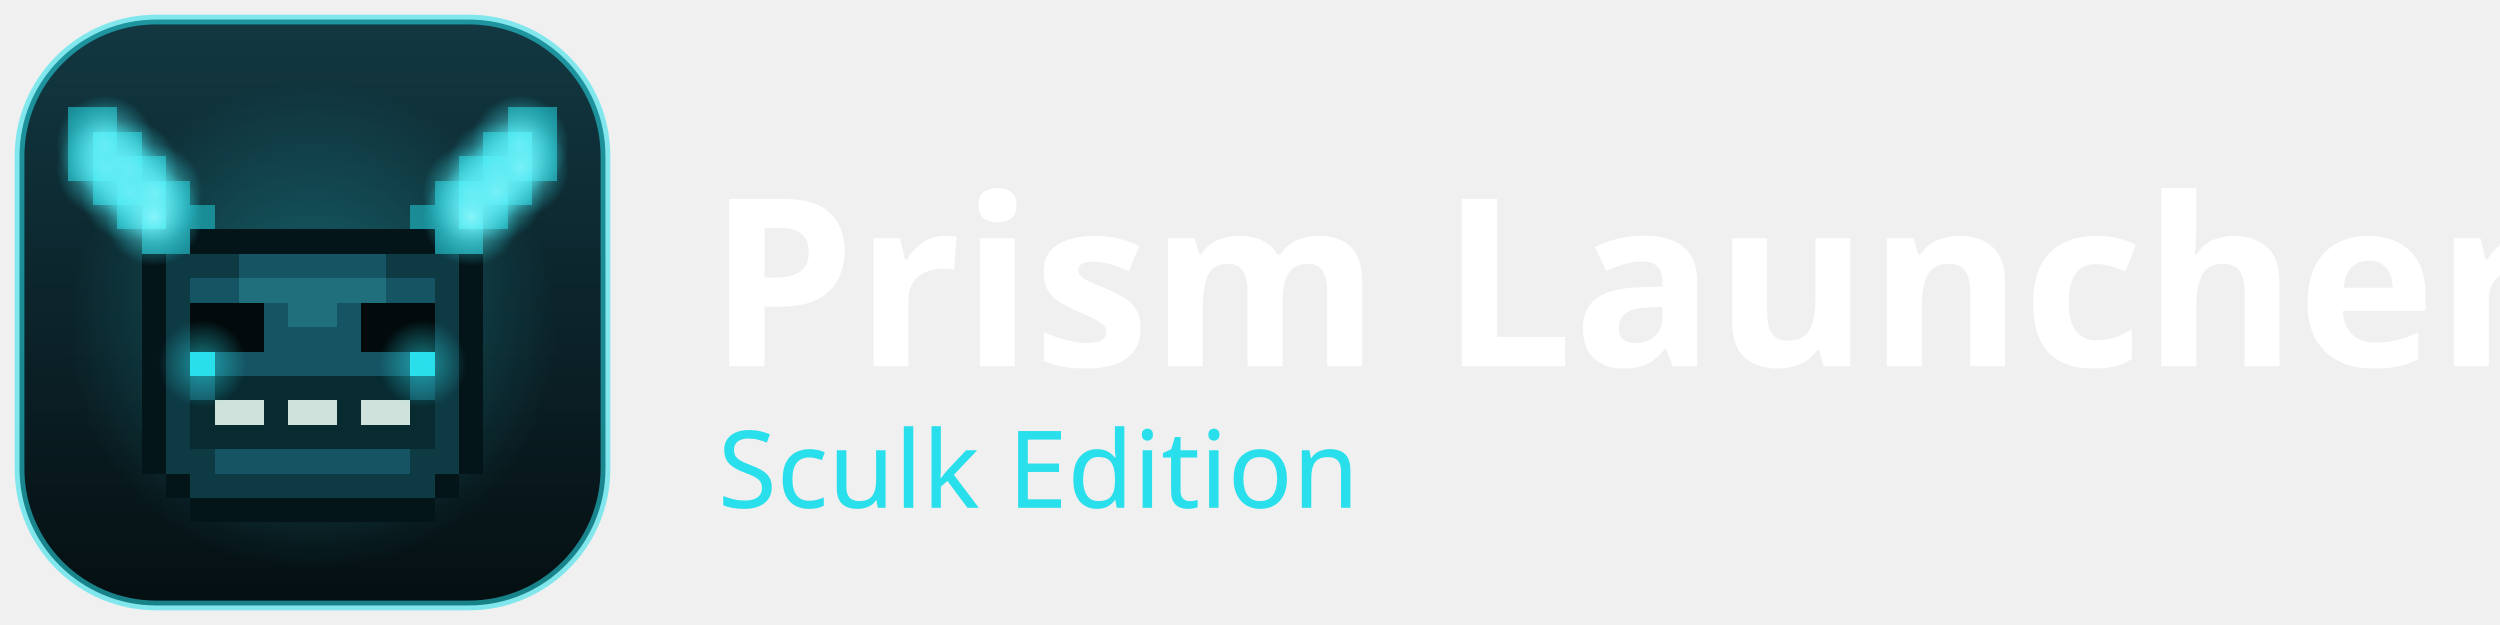
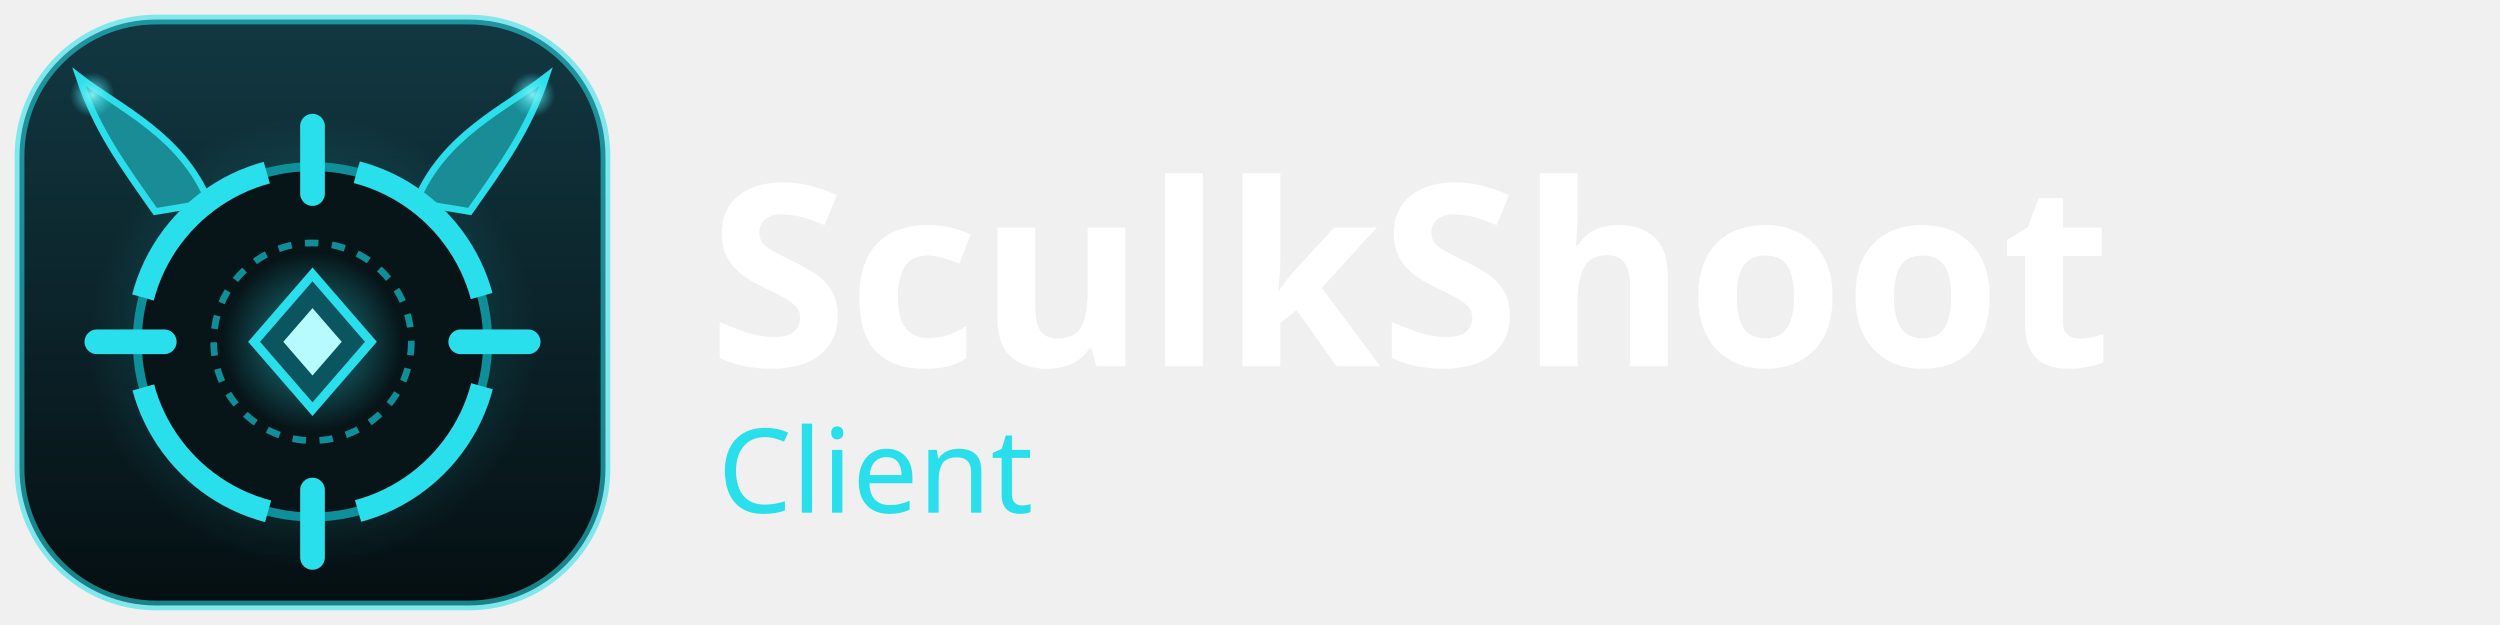
<svg xmlns="http://www.w3.org/2000/svg" width="1024" height="256" version="1.1" viewBox="0 0 1024 256">
  <defs>
    <linearGradient id="bg" x1="0" y1="0" x2="0" y2="1">
      <stop offset="0" stop-color="#123842" />
      <stop offset="1" stop-color="#050f12" />
    </linearGradient>
    <radialGradient id="halo" cx="0.5" cy="0.5" r="0.5">
      <stop offset="0" stop-color="#29dfeb" stop-opacity="0.35" />
      <stop offset="1" stop-color="#29dfeb" stop-opacity="0" />
    </radialGradient>
    <radialGradient id="earGlow" cx="0.5" cy="0.5" r="0.5">
      <stop offset="0" stop-color="#8ff6fb" stop-opacity="0.9" />
      <stop offset="1" stop-color="#29dfeb" stop-opacity="0" />
    </radialGradient>
    <radialGradient id="soulGlow" cx="0.5" cy="0.5" r="0.5">
      <stop offset="0" stop-color="#29dfeb" stop-opacity="0.55" />
      <stop offset="1" stop-color="#29dfeb" stop-opacity="0" />
    </radialGradient>
  </defs>
  <rect x="8" y="8" width="240" height="240" rx="56" fill="url(#bg)" stroke="#29dfeb" stroke-opacity="0.55" stroke-width="4" />
-   <g shape-rendering="crispEdges">
-     <circle cx="128" cy="134" r="100" fill="url(#halo)" />
-     <rect x="28" y="44" width="20" height="10" fill="#1a8c96" />
-     <rect x="208" y="44" width="20" height="10" fill="#1a8c96" />
-     <rect x="28" y="54" width="10" height="10" fill="#1a8c96" />
-     <rect x="38" y="54" width="10" height="10" fill="#29dfeb" />
-     <rect x="48" y="54" width="10" height="10" fill="#1a8c96" />
-     <rect x="198" y="54" width="10" height="10" fill="#1a8c96" />
-     <rect x="208" y="54" width="10" height="10" fill="#29dfeb" />
-     <rect x="218" y="54" width="10" height="10" fill="#1a8c96" />
-     <rect x="28" y="64" width="10" height="10" fill="#1a8c96" />
-     <rect x="38" y="64" width="20" height="10" fill="#29dfeb" />
-     <rect x="58" y="64" width="10" height="10" fill="#1a8c96" />
-     <rect x="188" y="64" width="10" height="10" fill="#1a8c96" />
-     <rect x="198" y="64" width="20" height="10" fill="#29dfeb" />
-     <rect x="218" y="64" width="10" height="10" fill="#1a8c96" />
-     <rect x="38" y="74" width="10" height="10" fill="#1a8c96" />
-     <rect x="48" y="74" width="20" height="10" fill="#29dfeb" />
-     <rect x="68" y="74" width="10" height="10" fill="#1a8c96" />
-     <rect x="178" y="74" width="10" height="10" fill="#1a8c96" />
-     <rect x="188" y="74" width="20" height="10" fill="#29dfeb" />
-     <rect x="208" y="74" width="10" height="10" fill="#1a8c96" />
-     <rect x="48" y="84" width="10" height="10" fill="#1a8c96" />
-     <rect x="58" y="84" width="10" height="10" fill="#29dfeb" />
-     <rect x="68" y="84" width="20" height="10" fill="#1a8c96" />
-     <rect x="168" y="84" width="20" height="10" fill="#1a8c96" />
-     <rect x="188" y="84" width="10" height="10" fill="#29dfeb" />
-     <rect x="198" y="84" width="10" height="10" fill="#1a8c96" />
-     <rect x="58" y="94" width="20" height="10" fill="#1a8c96" />
-     <rect x="78" y="94" width="100" height="10" fill="#04151a" />
-     <rect x="178" y="94" width="20" height="10" fill="#1a8c96" />
-     <rect x="58" y="104" width="10" height="10" fill="#04151a" />
-     <rect x="68" y="104" width="30" height="10" fill="#0e3a44" />
-     <rect x="98" y="104" width="60" height="10" fill="#155462" />
-     <rect x="158" y="104" width="30" height="10" fill="#0e3a44" />
-     <rect x="188" y="104" width="10" height="10" fill="#04151a" />
-     <rect x="58" y="114" width="10" height="10" fill="#04151a" />
-     <rect x="68" y="114" width="10" height="10" fill="#0e3a44" />
-     <rect x="78" y="114" width="20" height="10" fill="#155462" />
-     <rect x="98" y="114" width="60" height="10" fill="#1f6f7c" />
-     <rect x="158" y="114" width="20" height="10" fill="#155462" />
-     <rect x="178" y="114" width="10" height="10" fill="#0e3a44" />
-     <rect x="188" y="114" width="10" height="10" fill="#04151a" />
-     <rect x="58" y="124" width="10" height="10" fill="#04151a" />
-     <rect x="68" y="124" width="10" height="10" fill="#0e3a44" />
-     <rect x="78" y="124" width="30" height="10" fill="#020a0c" />
-     <rect x="108" y="124" width="10" height="10" fill="#155462" />
-     <rect x="118" y="124" width="20" height="10" fill="#1f6f7c" />
-     <rect x="138" y="124" width="10" height="10" fill="#155462" />
-     <rect x="148" y="124" width="30" height="10" fill="#020a0c" />
-     <rect x="178" y="124" width="10" height="10" fill="#0e3a44" />
-     <rect x="188" y="124" width="10" height="10" fill="#04151a" />
-     <rect x="58" y="134" width="10" height="10" fill="#04151a" />
-     <rect x="68" y="134" width="10" height="10" fill="#0e3a44" />
-     <rect x="78" y="134" width="30" height="10" fill="#020a0c" />
-     <rect x="108" y="134" width="40" height="10" fill="#155462" />
-     <rect x="148" y="134" width="30" height="10" fill="#020a0c" />
-     <rect x="178" y="134" width="10" height="10" fill="#0e3a44" />
-     <rect x="188" y="134" width="10" height="10" fill="#04151a" />
-     <rect x="58" y="144" width="10" height="10" fill="#04151a" />
-     <rect x="68" y="144" width="10" height="10" fill="#0e3a44" />
-     <rect x="78" y="144" width="10" height="10" fill="#29dfeb" />
-     <rect x="88" y="144" width="80" height="10" fill="#155462" />
-     <rect x="168" y="144" width="10" height="10" fill="#29dfeb" />
-     <rect x="178" y="144" width="10" height="10" fill="#0e3a44" />
-     <rect x="188" y="144" width="10" height="10" fill="#04151a" />
-     <rect x="58" y="154" width="10" height="10" fill="#04151a" />
-     <rect x="68" y="154" width="10" height="10" fill="#0e3a44" />
-     <rect x="78" y="154" width="10" height="10" fill="#155462" />
-     <rect x="88" y="154" width="80" height="10" fill="#082a31" />
-     <rect x="168" y="154" width="10" height="10" fill="#155462" />
-     <rect x="178" y="154" width="10" height="10" fill="#0e3a44" />
-     <rect x="188" y="154" width="10" height="10" fill="#04151a" />
-     <rect x="58" y="164" width="10" height="10" fill="#04151a" />
-     <rect x="68" y="164" width="10" height="10" fill="#0e3a44" />
-     <rect x="78" y="164" width="10" height="10" fill="#082a31" />
-     <rect x="88" y="164" width="20" height="10" fill="#cfe3dc" />
-     <rect x="108" y="164" width="10" height="10" fill="#082a31" />
-     <rect x="118" y="164" width="20" height="10" fill="#cfe3dc" />
-     <rect x="138" y="164" width="10" height="10" fill="#082a31" />
-     <rect x="148" y="164" width="20" height="10" fill="#cfe3dc" />
-     <rect x="168" y="164" width="10" height="10" fill="#082a31" />
-     <rect x="178" y="164" width="10" height="10" fill="#0e3a44" />
-     <rect x="188" y="164" width="10" height="10" fill="#04151a" />
-     <rect x="58" y="174" width="10" height="10" fill="#04151a" />
-     <rect x="68" y="174" width="10" height="10" fill="#0e3a44" />
-     <rect x="78" y="174" width="100" height="10" fill="#082a31" />
-     <rect x="178" y="174" width="10" height="10" fill="#0e3a44" />
-     <rect x="188" y="174" width="10" height="10" fill="#04151a" />
-     <rect x="58" y="184" width="10" height="10" fill="#04151a" />
-     <rect x="68" y="184" width="20" height="10" fill="#0e3a44" />
-     <rect x="88" y="184" width="80" height="10" fill="#155462" />
-     <rect x="168" y="184" width="20" height="10" fill="#0e3a44" />
-     <rect x="188" y="184" width="10" height="10" fill="#04151a" />
-     <rect x="68" y="194" width="10" height="10" fill="#04151a" />
-     <rect x="78" y="194" width="100" height="10" fill="#0e3a44" />
-     <rect x="178" y="194" width="10" height="10" fill="#04151a" />
-     <rect x="78" y="204" width="100" height="10" fill="#04151a" />
-     <circle cx="43" cy="59" r="20" fill="url(#earGlow)" />
-     <circle cx="213" cy="59" r="20" fill="url(#earGlow)" />
-     <circle cx="43" cy="69" r="20" fill="url(#earGlow)" />
-     <circle cx="53" cy="69" r="20" fill="url(#earGlow)" />
-     <circle cx="203" cy="69" r="20" fill="url(#earGlow)" />
-     <circle cx="213" cy="69" r="20" fill="url(#earGlow)" />
-     <circle cx="53" cy="79" r="20" fill="url(#earGlow)" />
-     <circle cx="63" cy="79" r="20" fill="url(#earGlow)" />
-     <circle cx="193" cy="79" r="20" fill="url(#earGlow)" />
-     <circle cx="203" cy="79" r="20" fill="url(#earGlow)" />
-     <circle cx="63" cy="89" r="20" fill="url(#earGlow)" />
-     <circle cx="193" cy="89" r="20" fill="url(#earGlow)" />
-     <circle cx="83" cy="149" r="18" fill="url(#soulGlow)" />
-     <circle cx="173" cy="149" r="18" fill="url(#soulGlow)" />
-   </g>
-   <text x="290" y="150" font-family="sans-serif" font-size="96" font-weight="bold" fill="#ffffff">Prism Launcher</text>
-   <text x="294" y="208" font-family="sans-serif" font-size="44" fill="#29dfeb">Sculk Edition</text>
+   <circle cx="128" cy="140" r="92" fill="url(#halo)" />
+   <path d="M85.68 82.96 C74.64 55.36 48.88 44.32 32.32 31.44 C39.68 53.52 50.72 68.24 63.6 86.64 Z" fill="#1a8c96" stroke="#29dfeb" stroke-width="2.76" />
+   <circle cx="37.84" cy="38.8" r="9.2" fill="url(#earGlow)" />
+   <path d="M170.32 82.96 C181.36 55.36 207.12 44.32 223.68 31.44 C216.32 53.52 205.28 68.24 192.4 86.64 Z" fill="#1a8c96" stroke="#29dfeb" stroke-width="2.76" />
+   <circle cx="218.16" cy="38.8" r="9.2" fill="url(#earGlow)" />
+   <circle cx="128" cy="140" r="71.76" fill="#071418" stroke="#0e8f99" stroke-width="3.68" />
+   <circle cx="128" cy="140" r="71.76" fill="none" stroke="#29dfeb" stroke-width="9.2" stroke-dasharray="75.44 37.26" stroke-dashoffset="-18.4" />
+   <path d="M128 51.68 L128 79.28" stroke="#29dfeb" stroke-width="10.12" stroke-linecap="round" />
+   <path d="M128 200.72 L128 228.32" stroke="#29dfeb" stroke-width="10.12" stroke-linecap="round" />
+   <path d="M39.68 140 L67.28 140" stroke="#29dfeb" stroke-width="10.12" stroke-linecap="round" />
+   <path d="M188.72 140 L216.32 140" stroke="#29dfeb" stroke-width="10.12" stroke-linecap="round" />
+   <circle cx="128" cy="140" r="40.48" fill="none" stroke="#0e8f99" stroke-width="2.76" stroke-dasharray="5.52 5.52" />
+   <circle cx="128" cy="140" r="36.8" fill="url(#soulGlow)" />
+   <path d="M128 112.4 L151.92 140 L128 167.6 L104.08 140 Z" fill="#0b5560" stroke="#29dfeb" stroke-width="3.68" />
+   <path d="M128 126.2 L139.96 140 L128 153.8 L116.04 140 Z" fill="#b8fbff" />
+   <text x="290" y="150" font-family="sans-serif" font-size="104" font-weight="bold" fill="#ffffff">SculkShoot</text>
+   <text x="294" y="210" font-family="sans-serif" font-size="48" fill="#29dfeb">Client</text>
</svg>
